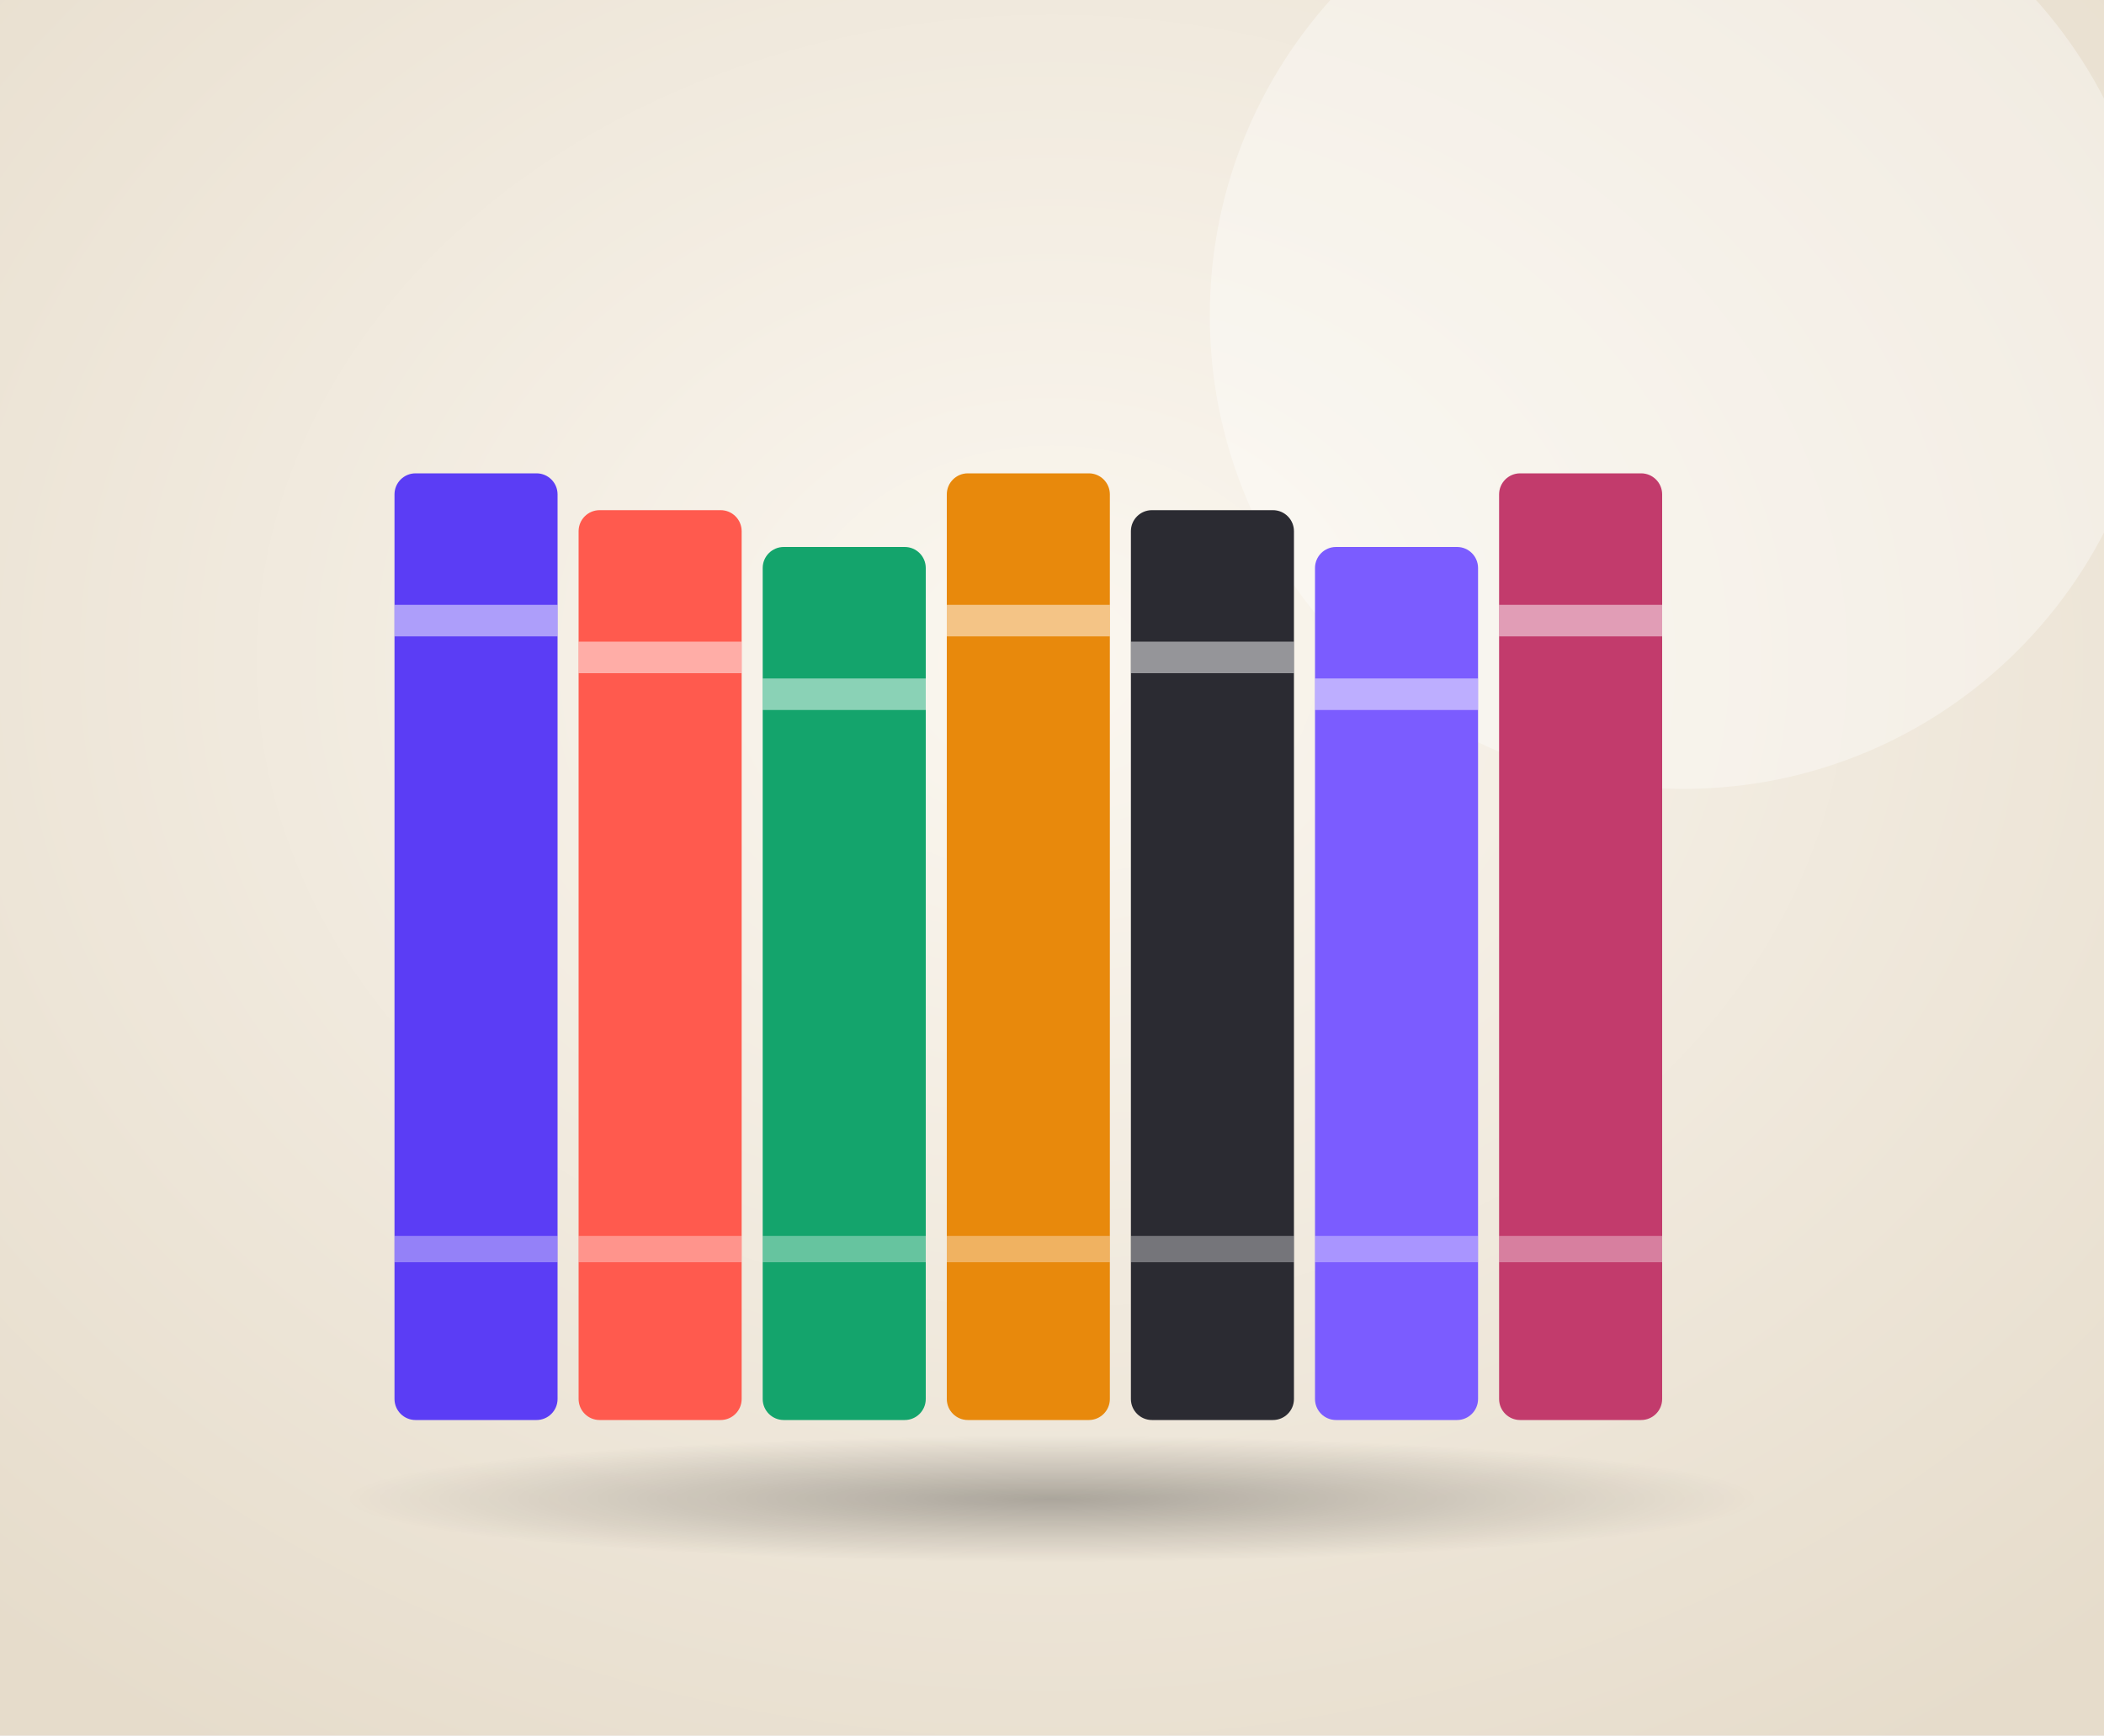
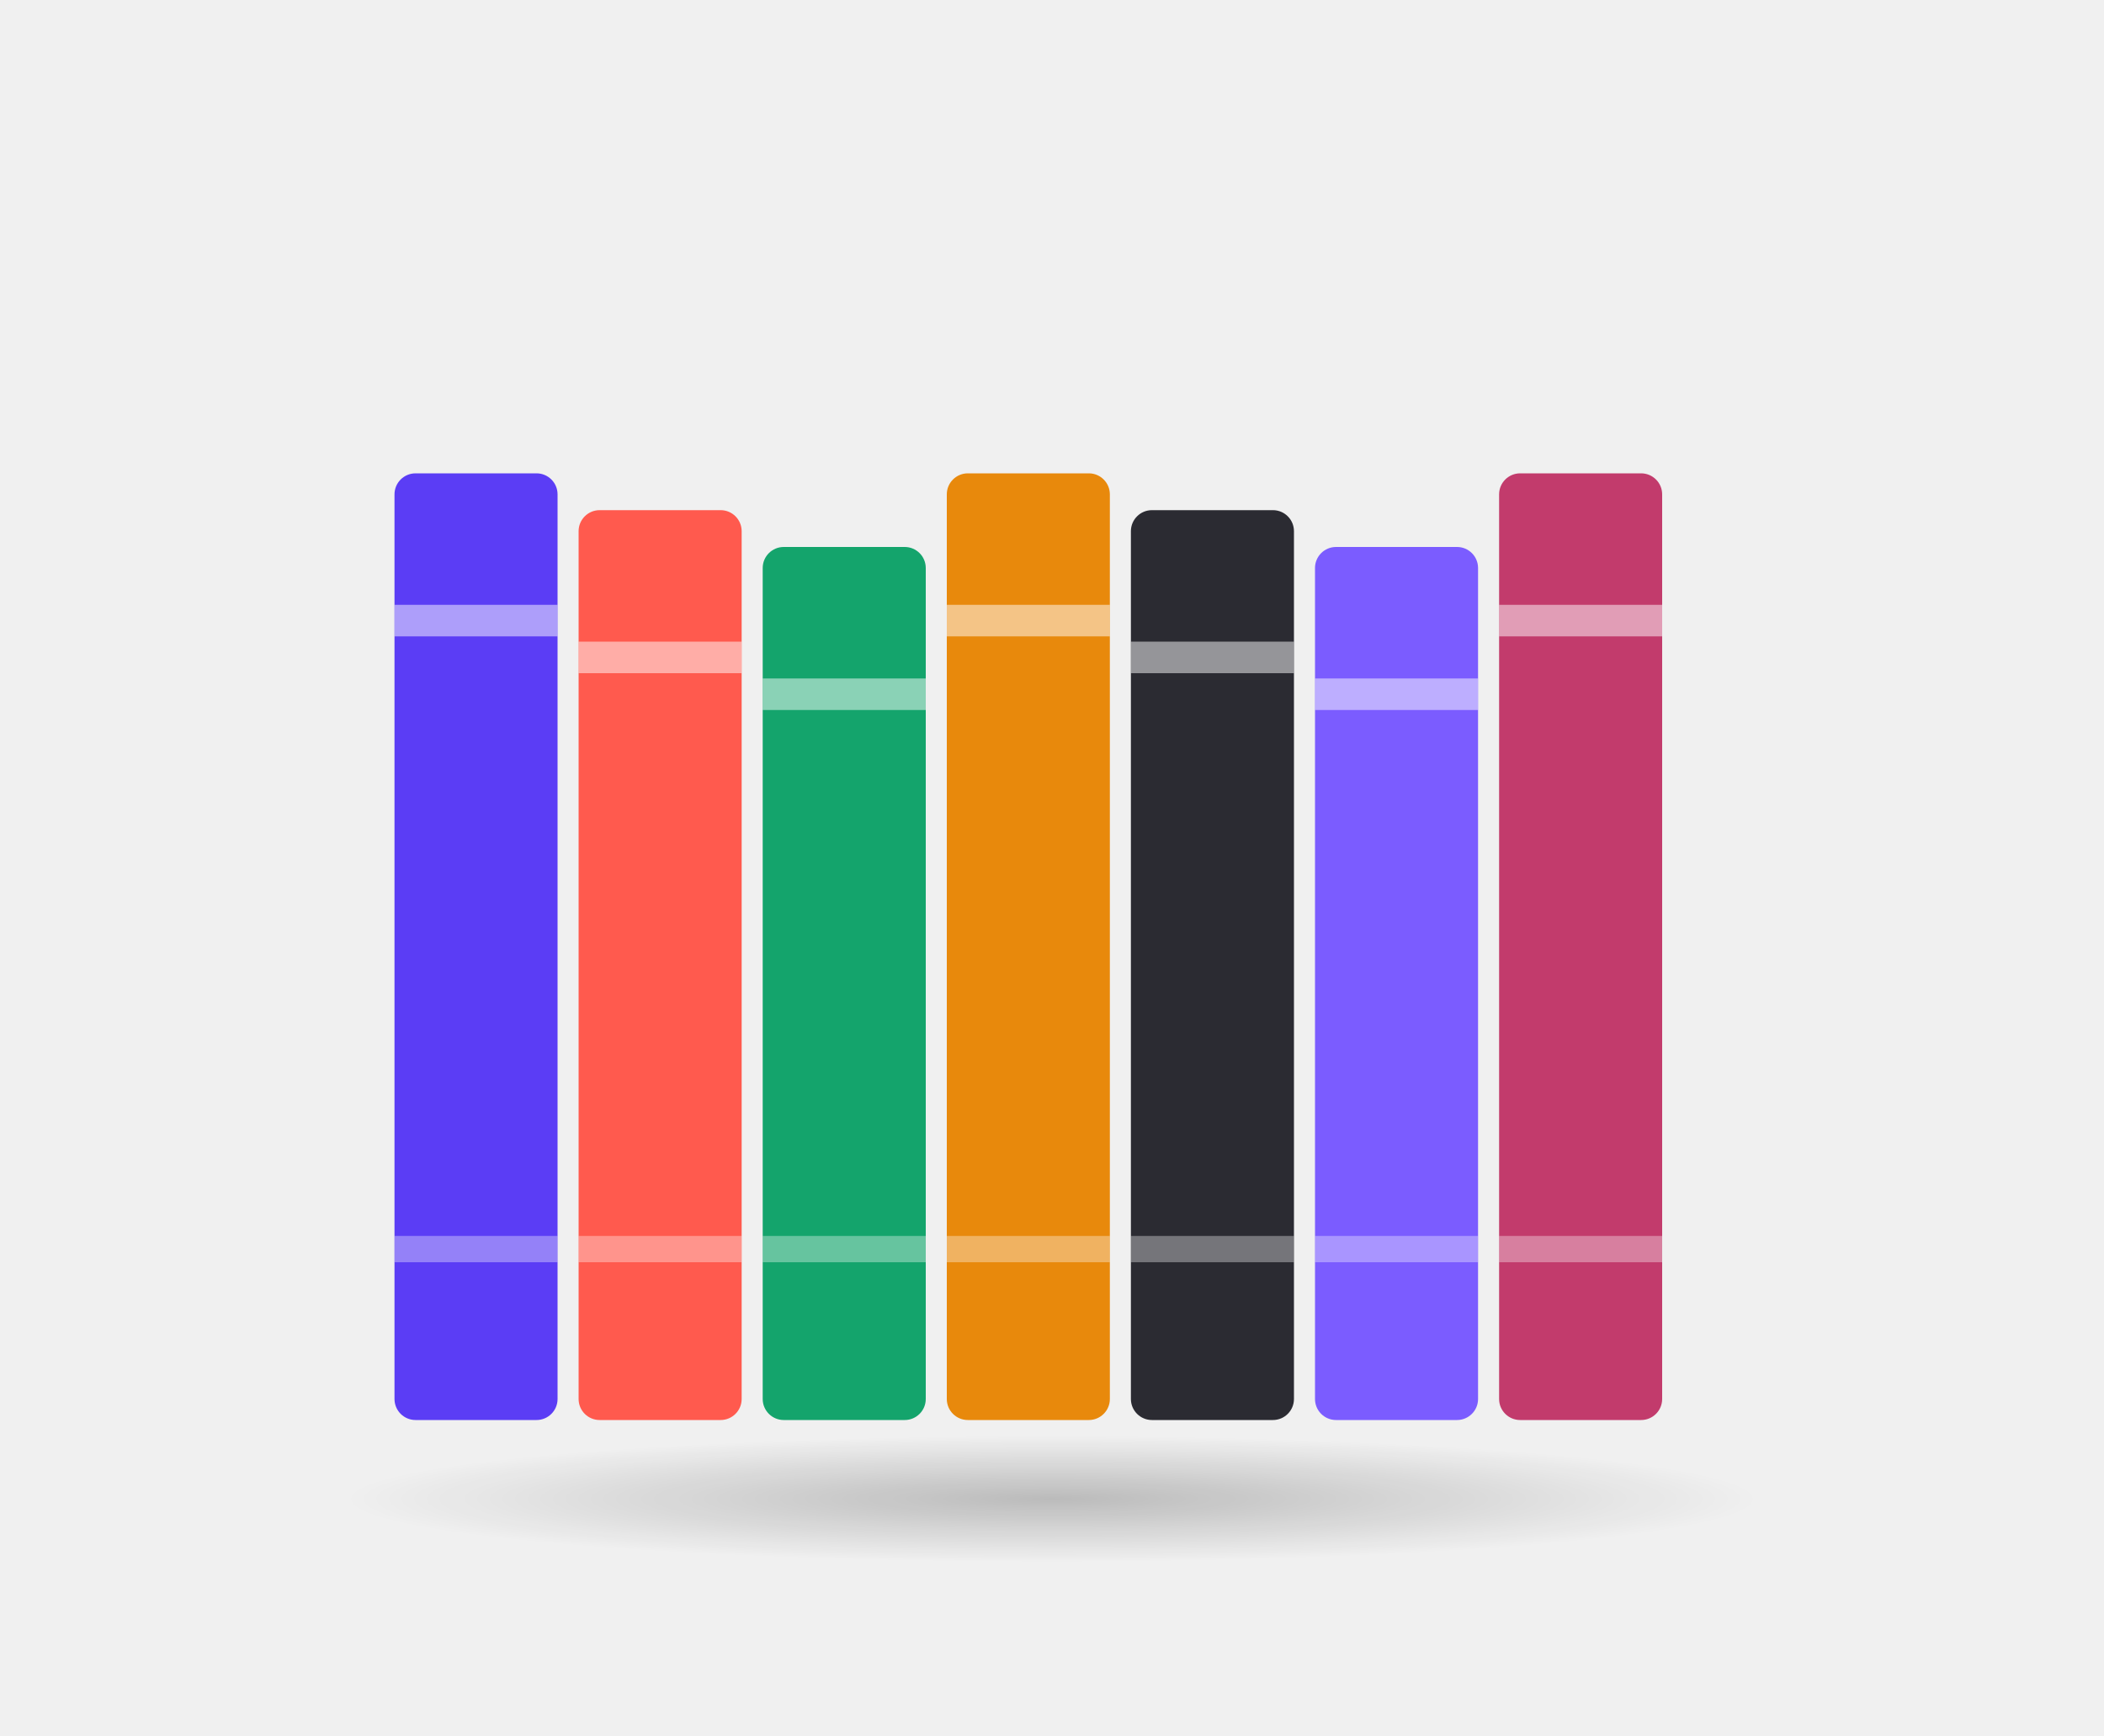
<svg xmlns="http://www.w3.org/2000/svg" viewBox="0 0 800 660">
  <defs>
    <radialGradient id="bg" cx="50%" cy="38%" r="75%">
      <stop offset="0" stop-color="#fbf7f0" />
      <stop offset="1" stop-color="#e6dccb" />
    </radialGradient>
    <radialGradient id="sh" cx="50%" cy="50%" r="50%">
-       <stop offset="0" stop-color="#000" stop-opacity=".28" />
+       <stop offset="0" stop-color="#000" stop-opacity=".22" />
      <stop offset="1" stop-color="#000" stop-opacity="0" />
    </radialGradient>
    <linearGradient id="gloss" x1="0" y1="0" x2="0" y2="1">
      <stop offset="0" stop-color="#fff" stop-opacity=".55" />
      <stop offset=".5" stop-color="#fff" stop-opacity="0" />
    </linearGradient>
    <linearGradient id="metal" x1="0" y1="0" x2="1" y2="1">
      <stop offset="0" stop-color="#f4f4f6" />
      <stop offset=".5" stop-color="#c9c9d0" />
      <stop offset="1" stop-color="#8f8f98" />
    </linearGradient>
    <linearGradient id="dark" x1="0" y1="0" x2="0" y2="1">
      <stop offset="0" stop-color="#3a3a42" />
      <stop offset="1" stop-color="#121216" />
    </linearGradient>
    <linearGradient id="acc" x1="0" y1="0" x2="1" y2="1">
      <stop offset="0" stop-color="#8b6dff" />
      <stop offset="1" stop-color="#4a25e0" />
    </linearGradient>
    <linearGradient id="coral" x1="0" y1="0" x2="1" y2="1">
      <stop offset="0" stop-color="#ff8a7f" />
      <stop offset="1" stop-color="#e23e33" />
    </linearGradient>
    <linearGradient id="screen" x1="0" y1="0" x2="1" y2="1">
      <stop offset="0" stop-color="#7b5cff" />
      <stop offset=".55" stop-color="#ff7a6e" />
      <stop offset="1" stop-color="#ffc56b" />
    </linearGradient>
  </defs>
-   <rect width="800" height="660" fill="url(#bg)" />
-   <circle cx="640" cy="120" r="180" fill="#fff" opacity=".35" />
  <ellipse cx="400" cy="570" rx="270" ry="24" fill="url(#sh)" />
  <rect x="150" y="180" width="62" height="360" rx="8" fill="#5b3df5" />
  <rect x="150" y="230" width="62" height="12" fill="#fff" opacity=".5" />
  <rect x="150" y="470" width="62" height="10" fill="#fff" opacity=".35" />
  <rect x="220" y="194" width="62" height="346" rx="8" fill="#ff5a4e" />
  <rect x="220" y="244" width="62" height="12" fill="#fff" opacity=".5" />
  <rect x="220" y="470" width="62" height="10" fill="#fff" opacity=".35" />
  <rect x="290" y="208" width="62" height="332" rx="8" fill="#14a46c" />
  <rect x="290" y="258" width="62" height="12" fill="#fff" opacity=".5" />
  <rect x="290" y="470" width="62" height="10" fill="#fff" opacity=".35" />
  <rect x="360" y="180" width="62" height="360" rx="8" fill="#e8890c" />
  <rect x="360" y="230" width="62" height="12" fill="#fff" opacity=".5" />
  <rect x="360" y="470" width="62" height="10" fill="#fff" opacity=".35" />
  <rect x="430" y="194" width="62" height="346" rx="8" fill="#2b2b32" />
  <rect x="430" y="244" width="62" height="12" fill="#fff" opacity=".5" />
  <rect x="430" y="470" width="62" height="10" fill="#fff" opacity=".35" />
  <rect x="500" y="208" width="62" height="332" rx="8" fill="#7b5cff" />
  <rect x="500" y="258" width="62" height="12" fill="#fff" opacity=".5" />
  <rect x="500" y="470" width="62" height="10" fill="#fff" opacity=".35" />
  <rect x="570" y="180" width="62" height="360" rx="8" fill="#c23b6c" />
  <rect x="570" y="230" width="62" height="12" fill="#fff" opacity=".5" />
  <rect x="570" y="470" width="62" height="10" fill="#fff" opacity=".35" />
</svg>
